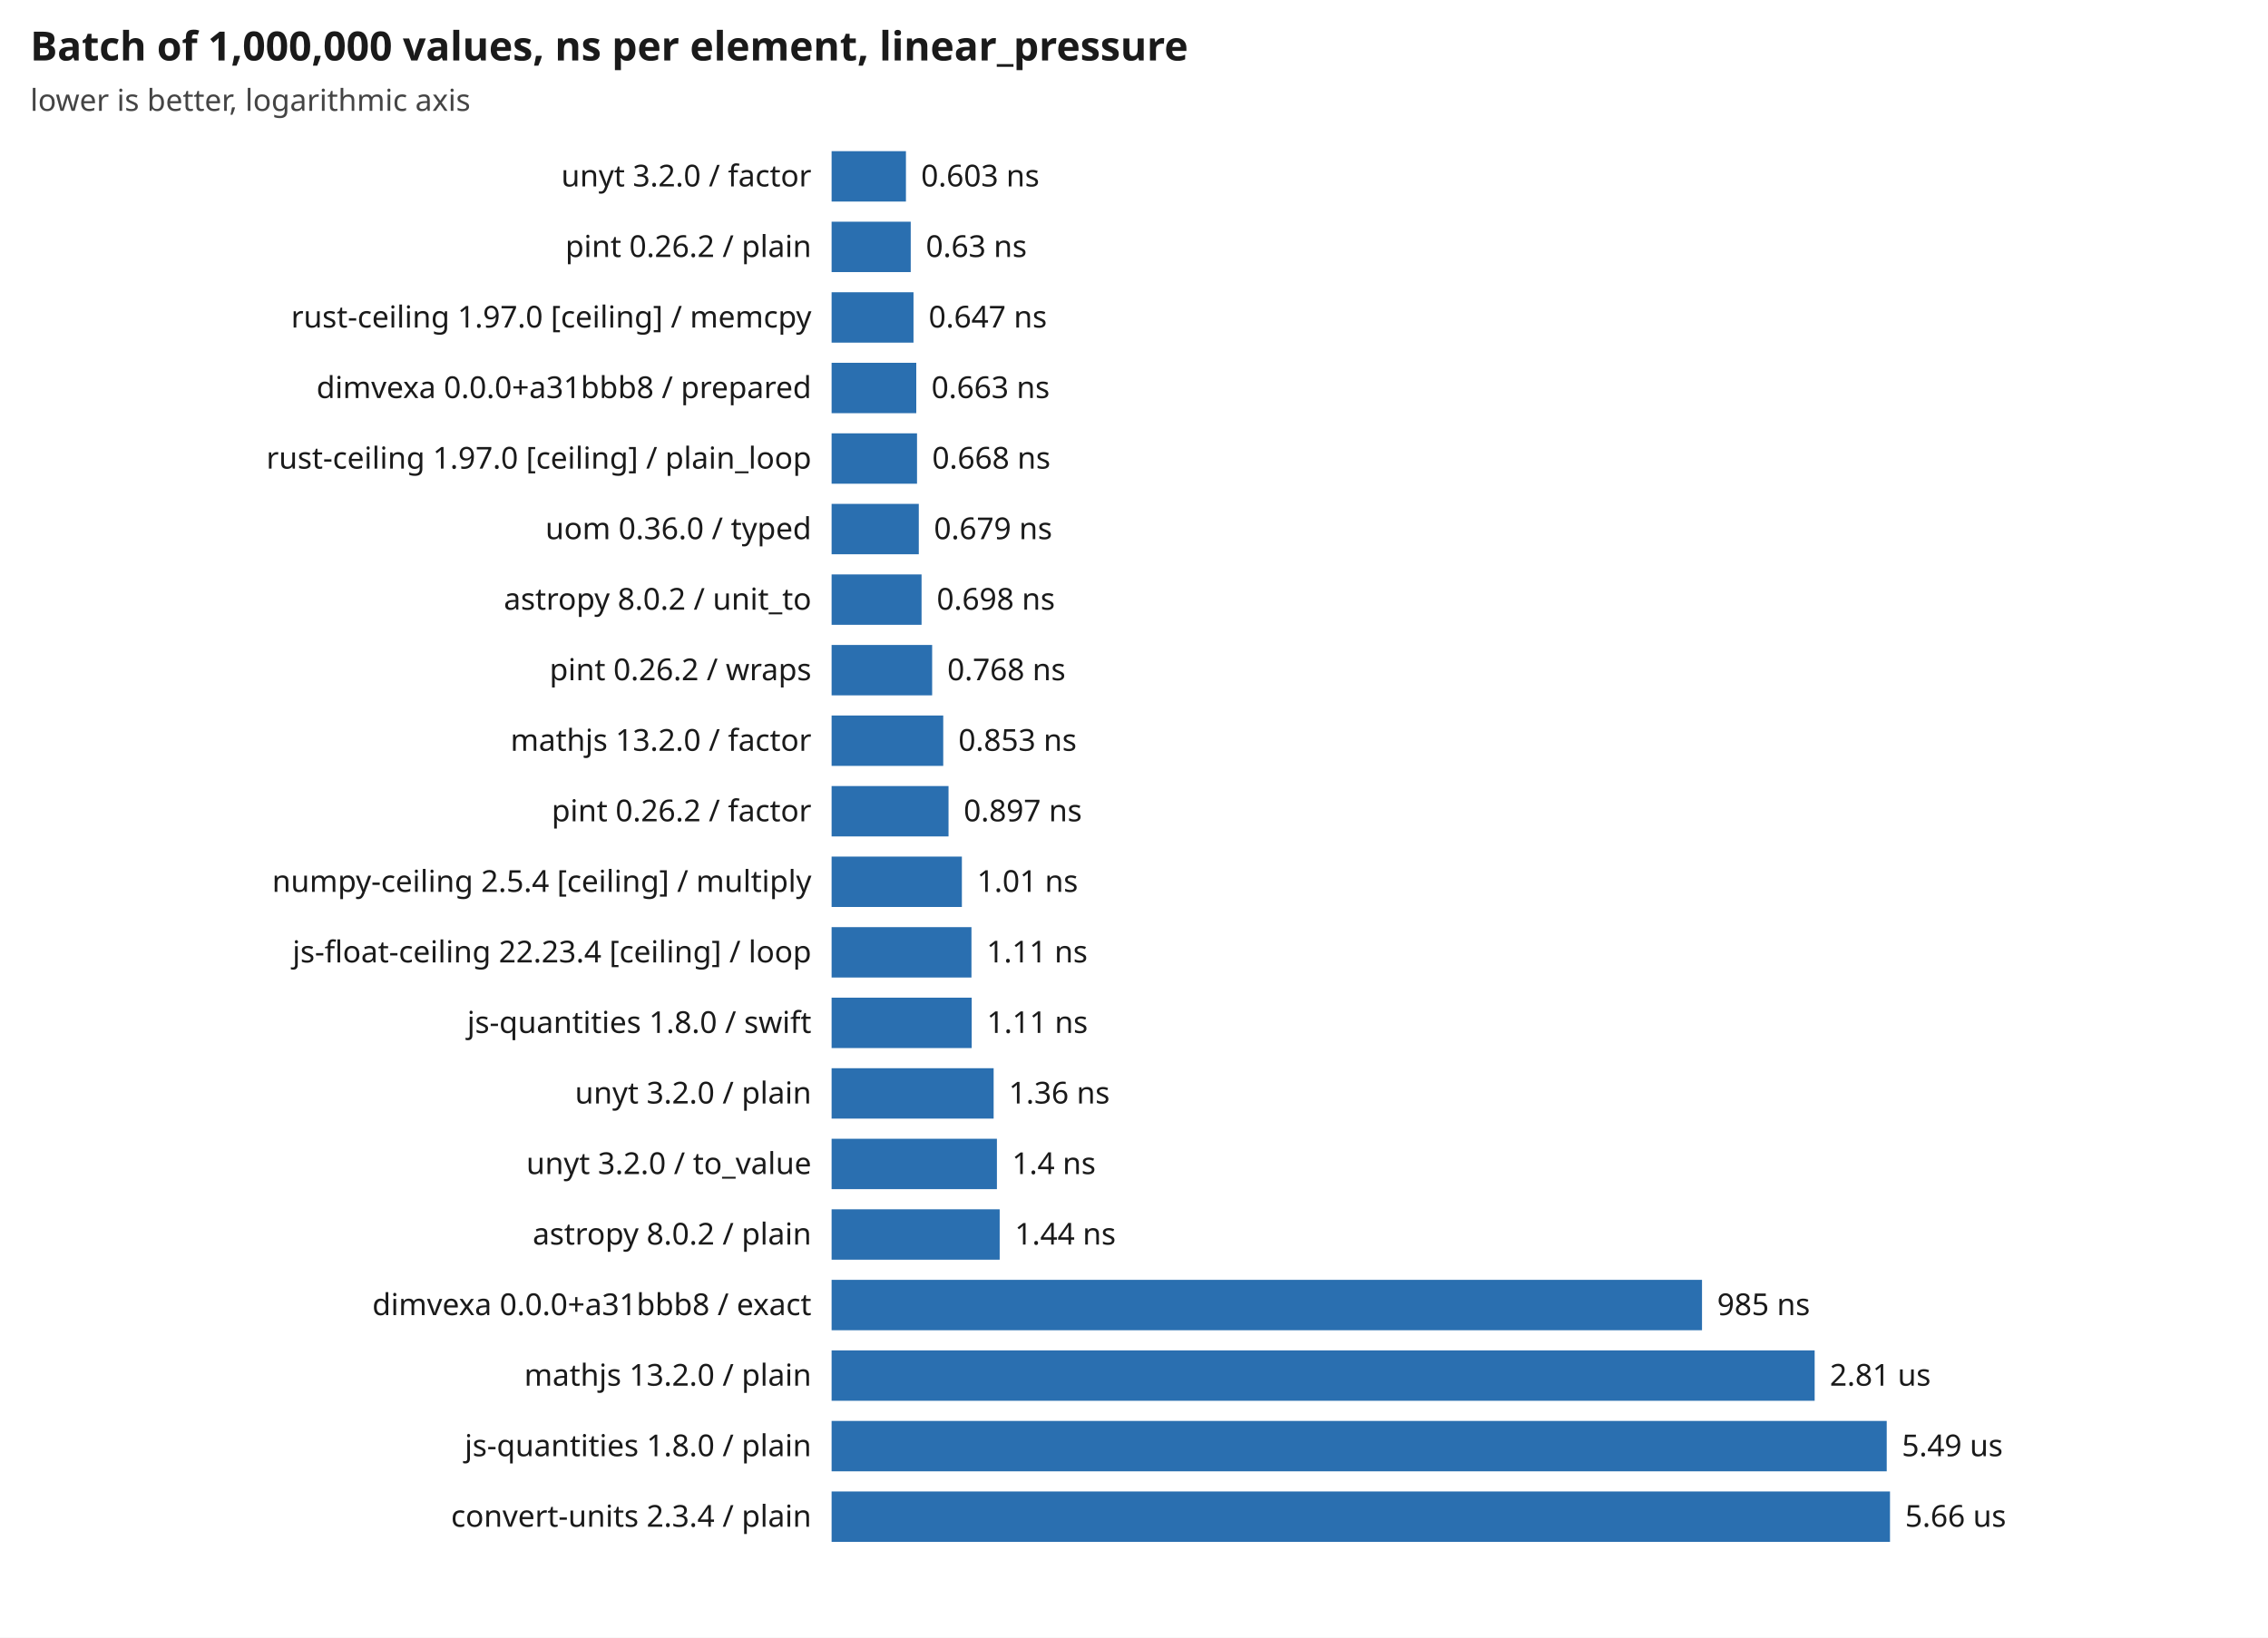
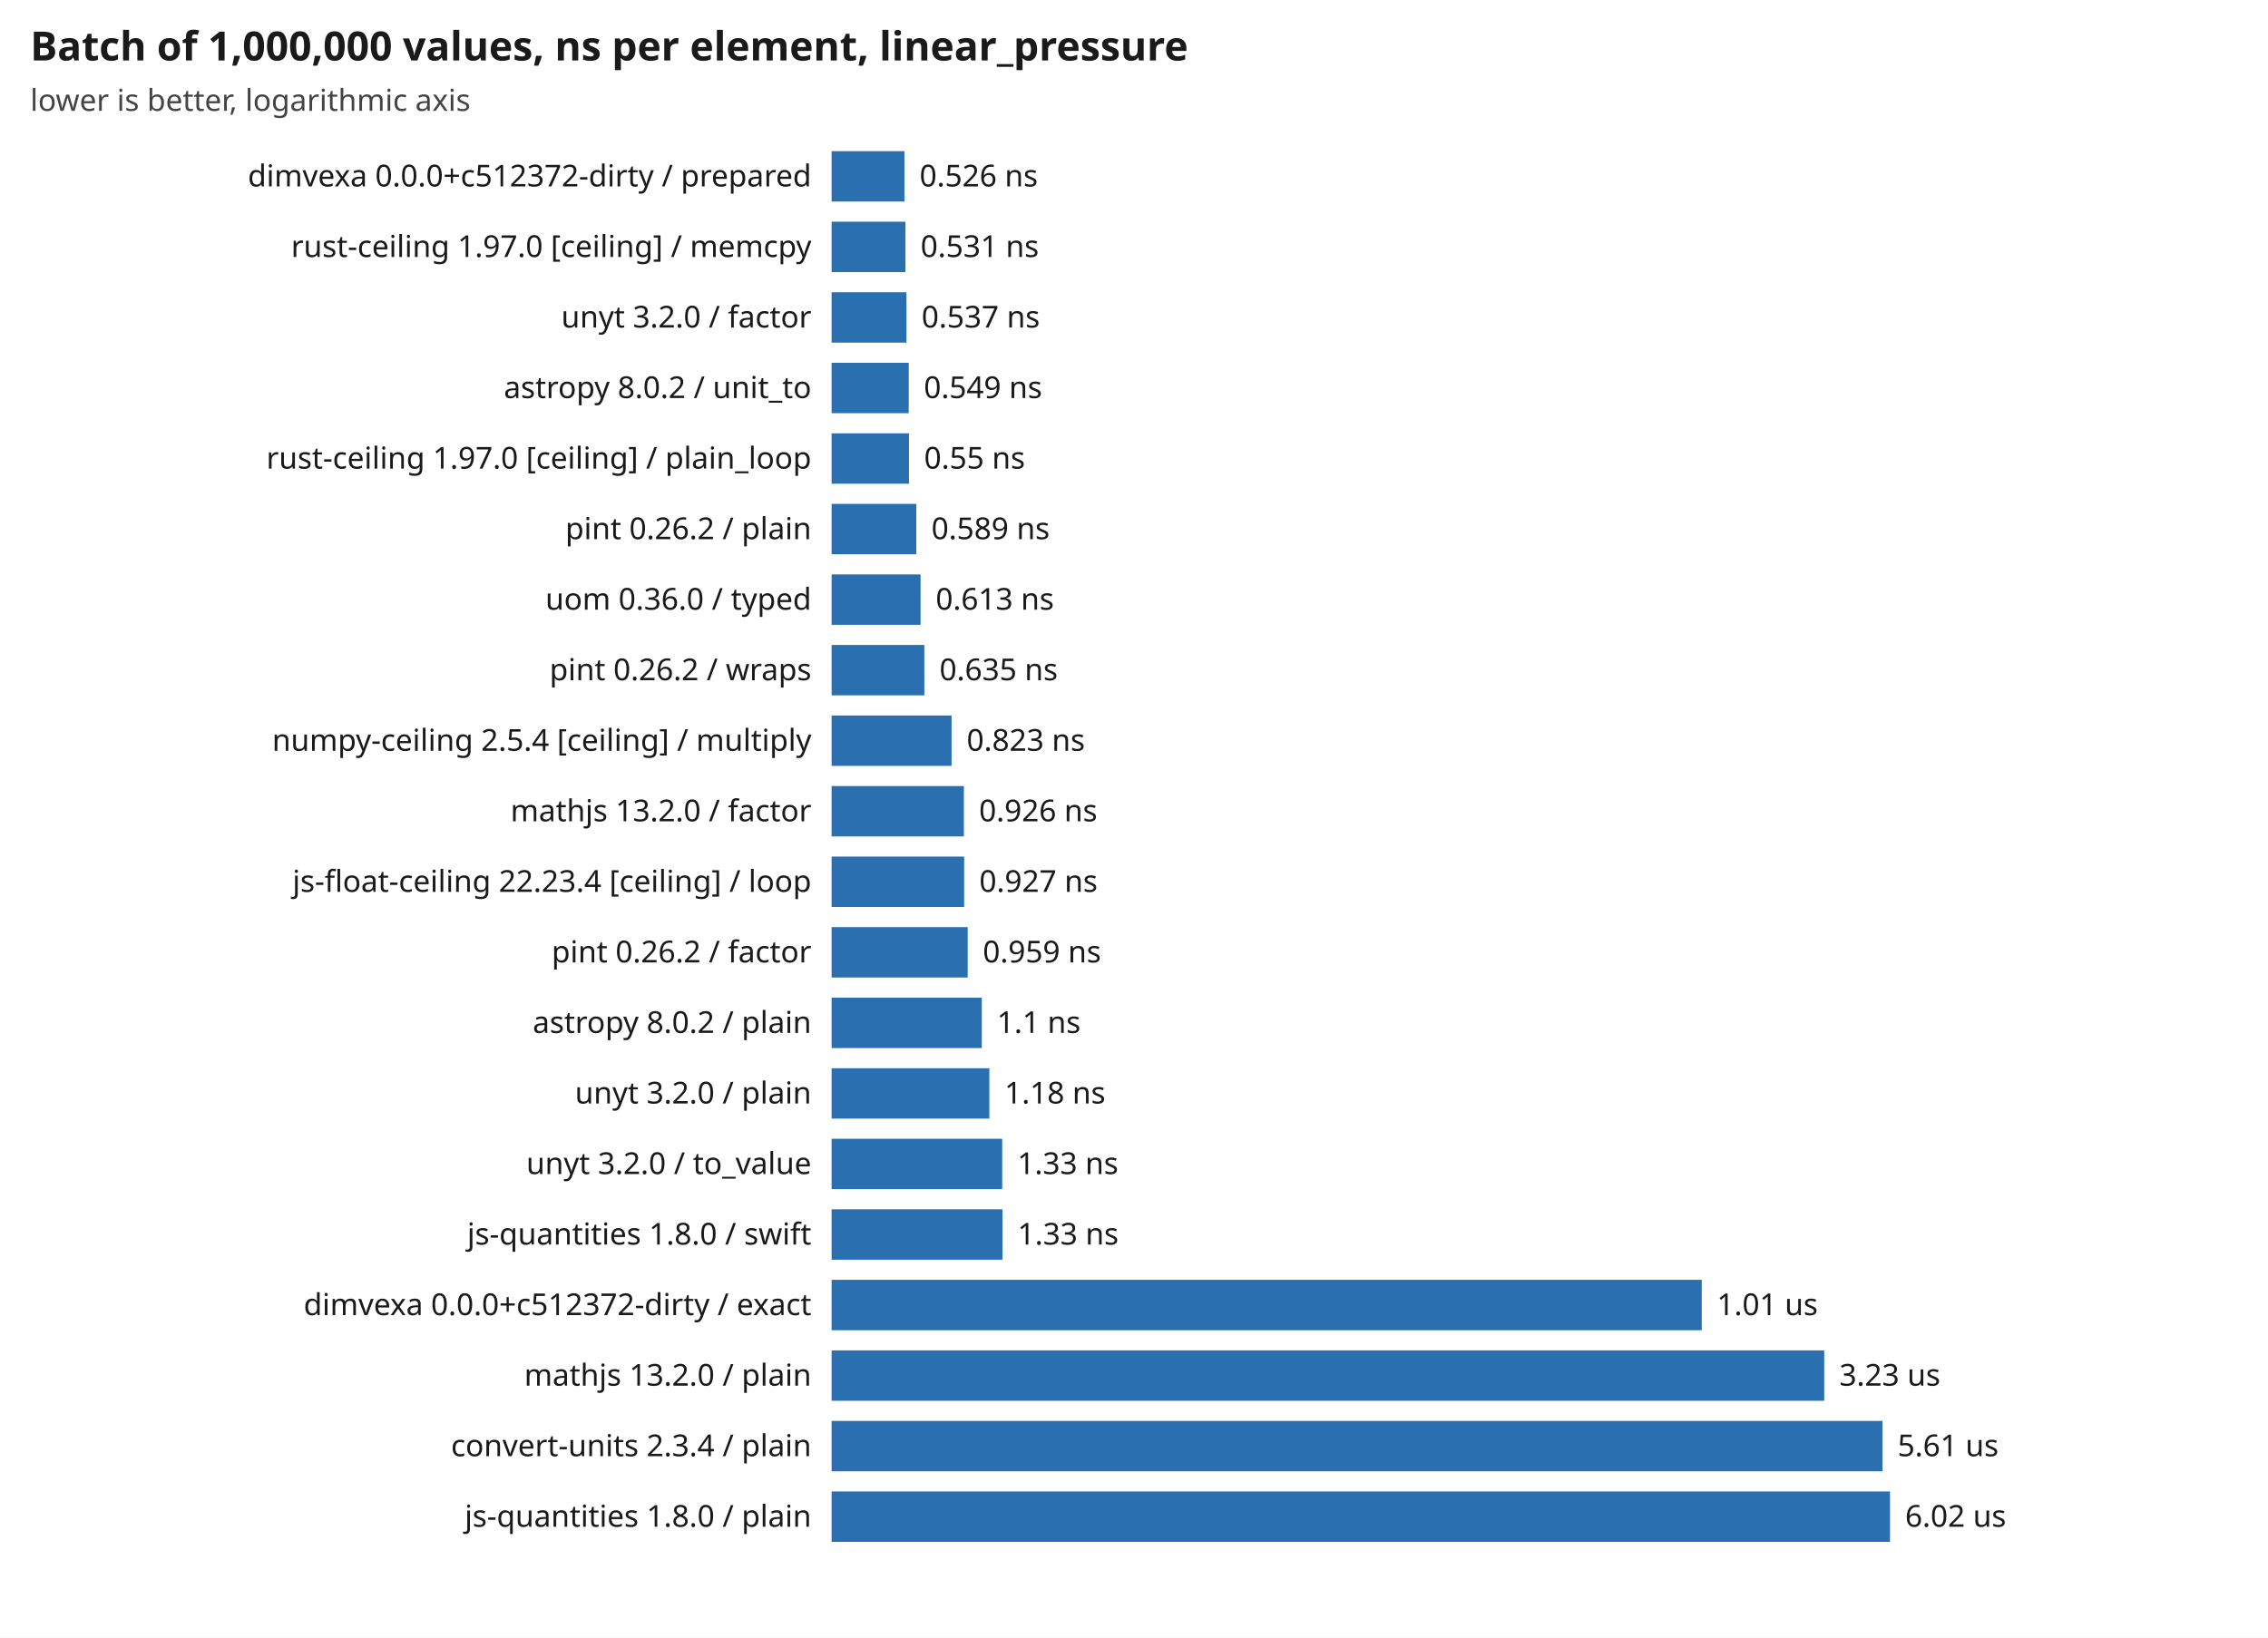
<svg xmlns="http://www.w3.org/2000/svg" width="900" height="650" viewBox="0 0 900 650" role="img" aria-label="Batch of 1,000,000 values, ns per element, linear_pressure">
  <rect width="900" height="650" fill="#ffffff" />
  <text x="12" y="24" font-family="sans-serif" font-size="16" font-weight="bold" fill="#1a1a1a">Batch of 1,000,000 values, ns per element, linear_pressure</text>
  <text x="12" y="44" font-family="sans-serif" font-size="12" fill="#444444">lower is better, logarithmic axis</text>
-   <text x="322" y="74" text-anchor="end" font-family="sans-serif" font-size="12" fill="#1a1a1a">unyt 3.2.0 / factor</text>
-   <rect x="330" y="60" width="29.5" height="20" fill="#2a6fb0" />
-   <text x="365.5" y="74" font-family="sans-serif" font-size="12" fill="#1a1a1a">0.603 ns</text>
-   <text x="322" y="102" text-anchor="end" font-family="sans-serif" font-size="12" fill="#1a1a1a">pint 0.26.2 / plain</text>
-   <rect x="330" y="88" width="31.4" height="20" fill="#2a6fb0" />
-   <text x="367.4" y="102" font-family="sans-serif" font-size="12" fill="#1a1a1a">0.63 ns</text>
-   <text x="322" y="130" text-anchor="end" font-family="sans-serif" font-size="12" fill="#1a1a1a">rust-ceiling 1.97.0 [ceiling] / memcpy</text>
-   <rect x="330" y="116" width="32.5" height="20" fill="#2a6fb0" />
-   <text x="368.5" y="130" font-family="sans-serif" font-size="12" fill="#1a1a1a">0.647 ns</text>
-   <text x="322" y="158" text-anchor="end" font-family="sans-serif" font-size="12" fill="#1a1a1a">dimvexa 0.0.0+a31bbb8 / prepared</text>
-   <rect x="330" y="144" width="33.6" height="20" fill="#2a6fb0" />
-   <text x="369.6" y="158" font-family="sans-serif" font-size="12" fill="#1a1a1a">0.663 ns</text>
+   <text x="322" y="74" text-anchor="end" font-family="sans-serif" font-size="12" fill="#1a1a1a">dimvexa 0.0.0+c512372-dirty / prepared</text>
+   <rect x="330" y="60" width="28.9" height="20" fill="#2a6fb0" />
+   <text x="364.9" y="74" font-family="sans-serif" font-size="12" fill="#1a1a1a">0.526 ns</text>
+   <text x="322" y="102" text-anchor="end" font-family="sans-serif" font-size="12" fill="#1a1a1a">rust-ceiling 1.97.0 [ceiling] / memcpy</text>
+   <rect x="330" y="88" width="29.3" height="20" fill="#2a6fb0" />
+   <text x="365.3" y="102" font-family="sans-serif" font-size="12" fill="#1a1a1a">0.531 ns</text>
+   <text x="322" y="130" text-anchor="end" font-family="sans-serif" font-size="12" fill="#1a1a1a">unyt 3.2.0 / factor</text>
+   <rect x="330" y="116" width="29.7" height="20" fill="#2a6fb0" />
+   <text x="365.7" y="130" font-family="sans-serif" font-size="12" fill="#1a1a1a">0.537 ns</text>
+   <text x="322" y="158" text-anchor="end" font-family="sans-serif" font-size="12" fill="#1a1a1a">astropy 8.0.2 / unit_to</text>
+   <rect x="330" y="144" width="30.6" height="20" fill="#2a6fb0" />
+   <text x="366.6" y="158" font-family="sans-serif" font-size="12" fill="#1a1a1a">0.549 ns</text>
  <text x="322" y="186" text-anchor="end" font-family="sans-serif" font-size="12" fill="#1a1a1a">rust-ceiling 1.97.0 [ceiling] / plain_loop</text>
-   <rect x="330" y="172" width="33.9" height="20" fill="#2a6fb0" />
-   <text x="369.9" y="186" font-family="sans-serif" font-size="12" fill="#1a1a1a">0.668 ns</text>
-   <text x="322" y="214" text-anchor="end" font-family="sans-serif" font-size="12" fill="#1a1a1a">uom 0.36.0 / typed</text>
-   <rect x="330" y="200" width="34.6" height="20" fill="#2a6fb0" />
-   <text x="370.6" y="214" font-family="sans-serif" font-size="12" fill="#1a1a1a">0.679 ns</text>
-   <text x="322" y="242" text-anchor="end" font-family="sans-serif" font-size="12" fill="#1a1a1a">astropy 8.0.2 / unit_to</text>
-   <rect x="330" y="228" width="35.7" height="20" fill="#2a6fb0" />
-   <text x="371.7" y="242" font-family="sans-serif" font-size="12" fill="#1a1a1a">0.698 ns</text>
+   <rect x="330" y="172" width="30.7" height="20" fill="#2a6fb0" />
+   <text x="366.7" y="186" font-family="sans-serif" font-size="12" fill="#1a1a1a">0.55 ns</text>
+   <text x="322" y="214" text-anchor="end" font-family="sans-serif" font-size="12" fill="#1a1a1a">pint 0.26.2 / plain</text>
+   <rect x="330" y="200" width="33.6" height="20" fill="#2a6fb0" />
+   <text x="369.6" y="214" font-family="sans-serif" font-size="12" fill="#1a1a1a">0.589 ns</text>
+   <text x="322" y="242" text-anchor="end" font-family="sans-serif" font-size="12" fill="#1a1a1a">uom 0.36.0 / typed</text>
+   <rect x="330" y="228" width="35.3" height="20" fill="#2a6fb0" />
+   <text x="371.3" y="242" font-family="sans-serif" font-size="12" fill="#1a1a1a">0.613 ns</text>
  <text x="322" y="270" text-anchor="end" font-family="sans-serif" font-size="12" fill="#1a1a1a">pint 0.26.2 / wraps</text>
-   <rect x="330" y="256" width="39.9" height="20" fill="#2a6fb0" />
-   <text x="375.9" y="270" font-family="sans-serif" font-size="12" fill="#1a1a1a">0.768 ns</text>
-   <text x="322" y="298" text-anchor="end" font-family="sans-serif" font-size="12" fill="#1a1a1a">mathjs 13.2.0 / factor</text>
-   <rect x="330" y="284" width="44.3" height="20" fill="#2a6fb0" />
-   <text x="380.3" y="298" font-family="sans-serif" font-size="12" fill="#1a1a1a">0.853 ns</text>
-   <text x="322" y="326" text-anchor="end" font-family="sans-serif" font-size="12" fill="#1a1a1a">pint 0.26.2 / factor</text>
-   <rect x="330" y="312" width="46.4" height="20" fill="#2a6fb0" />
-   <text x="382.4" y="326" font-family="sans-serif" font-size="12" fill="#1a1a1a">0.897 ns</text>
-   <text x="322" y="354" text-anchor="end" font-family="sans-serif" font-size="12" fill="#1a1a1a">numpy-ceiling 2.5.4 [ceiling] / multiply</text>
-   <rect x="330" y="340" width="51.7" height="20" fill="#2a6fb0" />
-   <text x="387.7" y="354" font-family="sans-serif" font-size="12" fill="#1a1a1a">1.01 ns</text>
-   <text x="322" y="382" text-anchor="end" font-family="sans-serif" font-size="12" fill="#1a1a1a">js-float-ceiling 22.23.4 [ceiling] / loop</text>
-   <rect x="330" y="368" width="55.5" height="20" fill="#2a6fb0" />
-   <text x="391.5" y="382" font-family="sans-serif" font-size="12" fill="#1a1a1a">1.11 ns</text>
-   <text x="322" y="410" text-anchor="end" font-family="sans-serif" font-size="12" fill="#1a1a1a">js-quantities 1.8.0 / swift</text>
-   <rect x="330" y="396" width="55.6" height="20" fill="#2a6fb0" />
-   <text x="391.6" y="410" font-family="sans-serif" font-size="12" fill="#1a1a1a">1.11 ns</text>
+   <rect x="330" y="256" width="36.8" height="20" fill="#2a6fb0" />
+   <text x="372.8" y="270" font-family="sans-serif" font-size="12" fill="#1a1a1a">0.635 ns</text>
+   <text x="322" y="298" text-anchor="end" font-family="sans-serif" font-size="12" fill="#1a1a1a">numpy-ceiling 2.5.4 [ceiling] / multiply</text>
+   <rect x="330" y="284" width="47.6" height="20" fill="#2a6fb0" />
+   <text x="383.6" y="298" font-family="sans-serif" font-size="12" fill="#1a1a1a">0.823 ns</text>
+   <text x="322" y="326" text-anchor="end" font-family="sans-serif" font-size="12" fill="#1a1a1a">mathjs 13.2.0 / factor</text>
+   <rect x="330" y="312" width="52.5" height="20" fill="#2a6fb0" />
+   <text x="388.5" y="326" font-family="sans-serif" font-size="12" fill="#1a1a1a">0.926 ns</text>
+   <text x="322" y="354" text-anchor="end" font-family="sans-serif" font-size="12" fill="#1a1a1a">js-float-ceiling 22.23.4 [ceiling] / loop</text>
+   <rect x="330" y="340" width="52.6" height="20" fill="#2a6fb0" />
+   <text x="388.6" y="354" font-family="sans-serif" font-size="12" fill="#1a1a1a">0.927 ns</text>
+   <text x="322" y="382" text-anchor="end" font-family="sans-serif" font-size="12" fill="#1a1a1a">pint 0.26.2 / factor</text>
+   <rect x="330" y="368" width="54.0" height="20" fill="#2a6fb0" />
+   <text x="390.0" y="382" font-family="sans-serif" font-size="12" fill="#1a1a1a">0.959 ns</text>
+   <text x="322" y="410" text-anchor="end" font-family="sans-serif" font-size="12" fill="#1a1a1a">astropy 8.0.2 / plain</text>
+   <rect x="330" y="396" width="59.6" height="20" fill="#2a6fb0" />
+   <text x="395.6" y="410" font-family="sans-serif" font-size="12" fill="#1a1a1a">1.1 ns</text>
  <text x="322" y="438" text-anchor="end" font-family="sans-serif" font-size="12" fill="#1a1a1a">unyt 3.2.0 / plain</text>
-   <rect x="330" y="424" width="64.3" height="20" fill="#2a6fb0" />
-   <text x="400.3" y="438" font-family="sans-serif" font-size="12" fill="#1a1a1a">1.36 ns</text>
+   <rect x="330" y="424" width="62.6" height="20" fill="#2a6fb0" />
+   <text x="398.6" y="438" font-family="sans-serif" font-size="12" fill="#1a1a1a">1.18 ns</text>
  <text x="322" y="466" text-anchor="end" font-family="sans-serif" font-size="12" fill="#1a1a1a">unyt 3.2.0 / to_value</text>
-   <rect x="330" y="452" width="65.6" height="20" fill="#2a6fb0" />
-   <text x="401.6" y="466" font-family="sans-serif" font-size="12" fill="#1a1a1a">1.4 ns</text>
-   <text x="322" y="494" text-anchor="end" font-family="sans-serif" font-size="12" fill="#1a1a1a">astropy 8.0.2 / plain</text>
-   <rect x="330" y="480" width="66.7" height="20" fill="#2a6fb0" />
-   <text x="402.7" y="494" font-family="sans-serif" font-size="12" fill="#1a1a1a">1.44 ns</text>
-   <text x="322" y="522" text-anchor="end" font-family="sans-serif" font-size="12" fill="#1a1a1a">dimvexa 0.0.0+a31bbb8 / exact</text>
-   <rect x="330" y="508" width="345.4" height="20" fill="#2a6fb0" />
-   <text x="681.4" y="522" font-family="sans-serif" font-size="12" fill="#1a1a1a">985 ns</text>
+   <rect x="330" y="452" width="67.7" height="20" fill="#2a6fb0" />
+   <text x="403.7" y="466" font-family="sans-serif" font-size="12" fill="#1a1a1a">1.33 ns</text>
+   <text x="322" y="494" text-anchor="end" font-family="sans-serif" font-size="12" fill="#1a1a1a">js-quantities 1.8.0 / swift</text>
+   <rect x="330" y="480" width="67.8" height="20" fill="#2a6fb0" />
+   <text x="403.8" y="494" font-family="sans-serif" font-size="12" fill="#1a1a1a">1.33 ns</text>
+   <text x="322" y="522" text-anchor="end" font-family="sans-serif" font-size="12" fill="#1a1a1a">dimvexa 0.0.0+c512372-dirty / exact</text>
+   <rect x="330" y="508" width="345.3" height="20" fill="#2a6fb0" />
+   <text x="681.3" y="522" font-family="sans-serif" font-size="12" fill="#1a1a1a">1.01 us</text>
  <text x="322" y="550" text-anchor="end" font-family="sans-serif" font-size="12" fill="#1a1a1a">mathjs 13.2.0 / plain</text>
-   <rect x="330" y="536" width="390.1" height="20" fill="#2a6fb0" />
-   <text x="726.1" y="550" font-family="sans-serif" font-size="12" fill="#1a1a1a">2.81 us</text>
-   <text x="322" y="578" text-anchor="end" font-family="sans-serif" font-size="12" fill="#1a1a1a">js-quantities 1.8.0 / plain</text>
-   <rect x="330" y="564" width="418.7" height="20" fill="#2a6fb0" />
-   <text x="754.7" y="578" font-family="sans-serif" font-size="12" fill="#1a1a1a">5.49 us</text>
-   <text x="322" y="606" text-anchor="end" font-family="sans-serif" font-size="12" fill="#1a1a1a">convert-units 2.3.4 / plain</text>
+   <rect x="330" y="536" width="393.9" height="20" fill="#2a6fb0" />
+   <text x="729.9" y="550" font-family="sans-serif" font-size="12" fill="#1a1a1a">3.23 us</text>
+   <text x="322" y="578" text-anchor="end" font-family="sans-serif" font-size="12" fill="#1a1a1a">convert-units 2.3.4 / plain</text>
+   <rect x="330" y="564" width="417.0" height="20" fill="#2a6fb0" />
+   <text x="753.0" y="578" font-family="sans-serif" font-size="12" fill="#1a1a1a">5.61 us</text>
+   <text x="322" y="606" text-anchor="end" font-family="sans-serif" font-size="12" fill="#1a1a1a">js-quantities 1.8.0 / plain</text>
  <rect x="330" y="592" width="420.0" height="20" fill="#2a6fb0" />
-   <text x="756.0" y="606" font-family="sans-serif" font-size="12" fill="#1a1a1a">5.66 us</text>
+   <text x="756.0" y="606" font-family="sans-serif" font-size="12" fill="#1a1a1a">6.02 us</text>
</svg>
